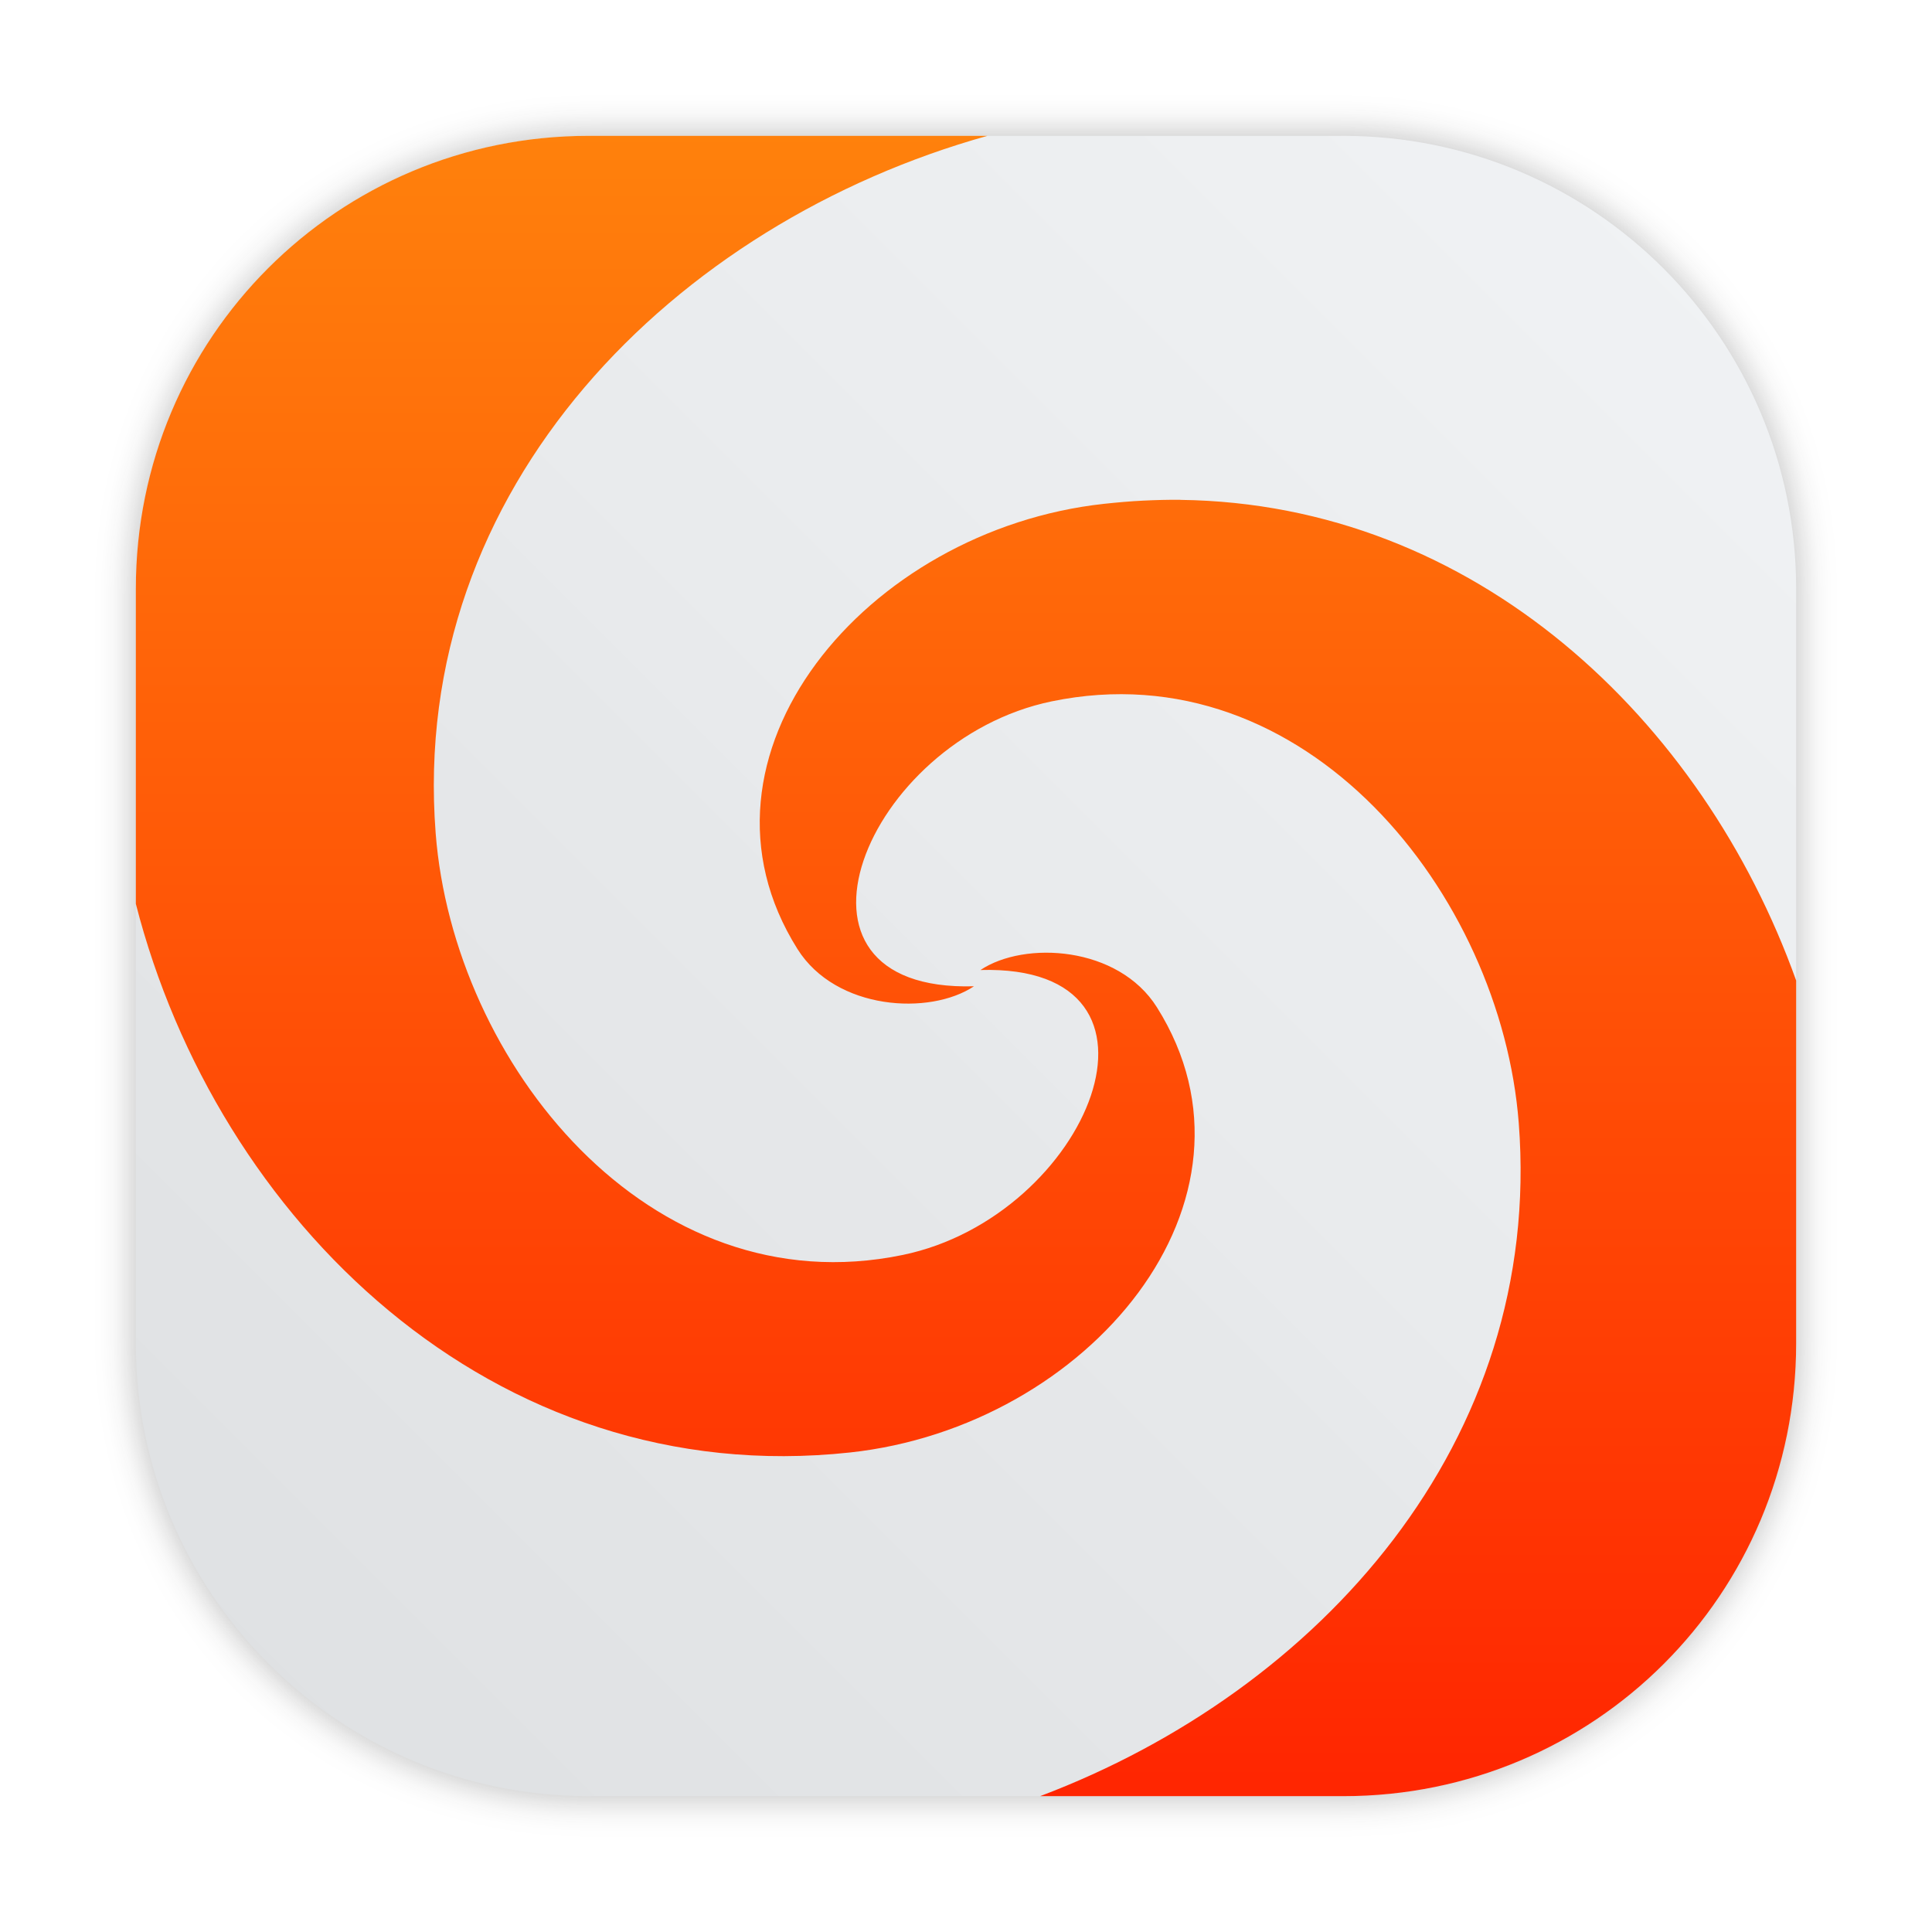
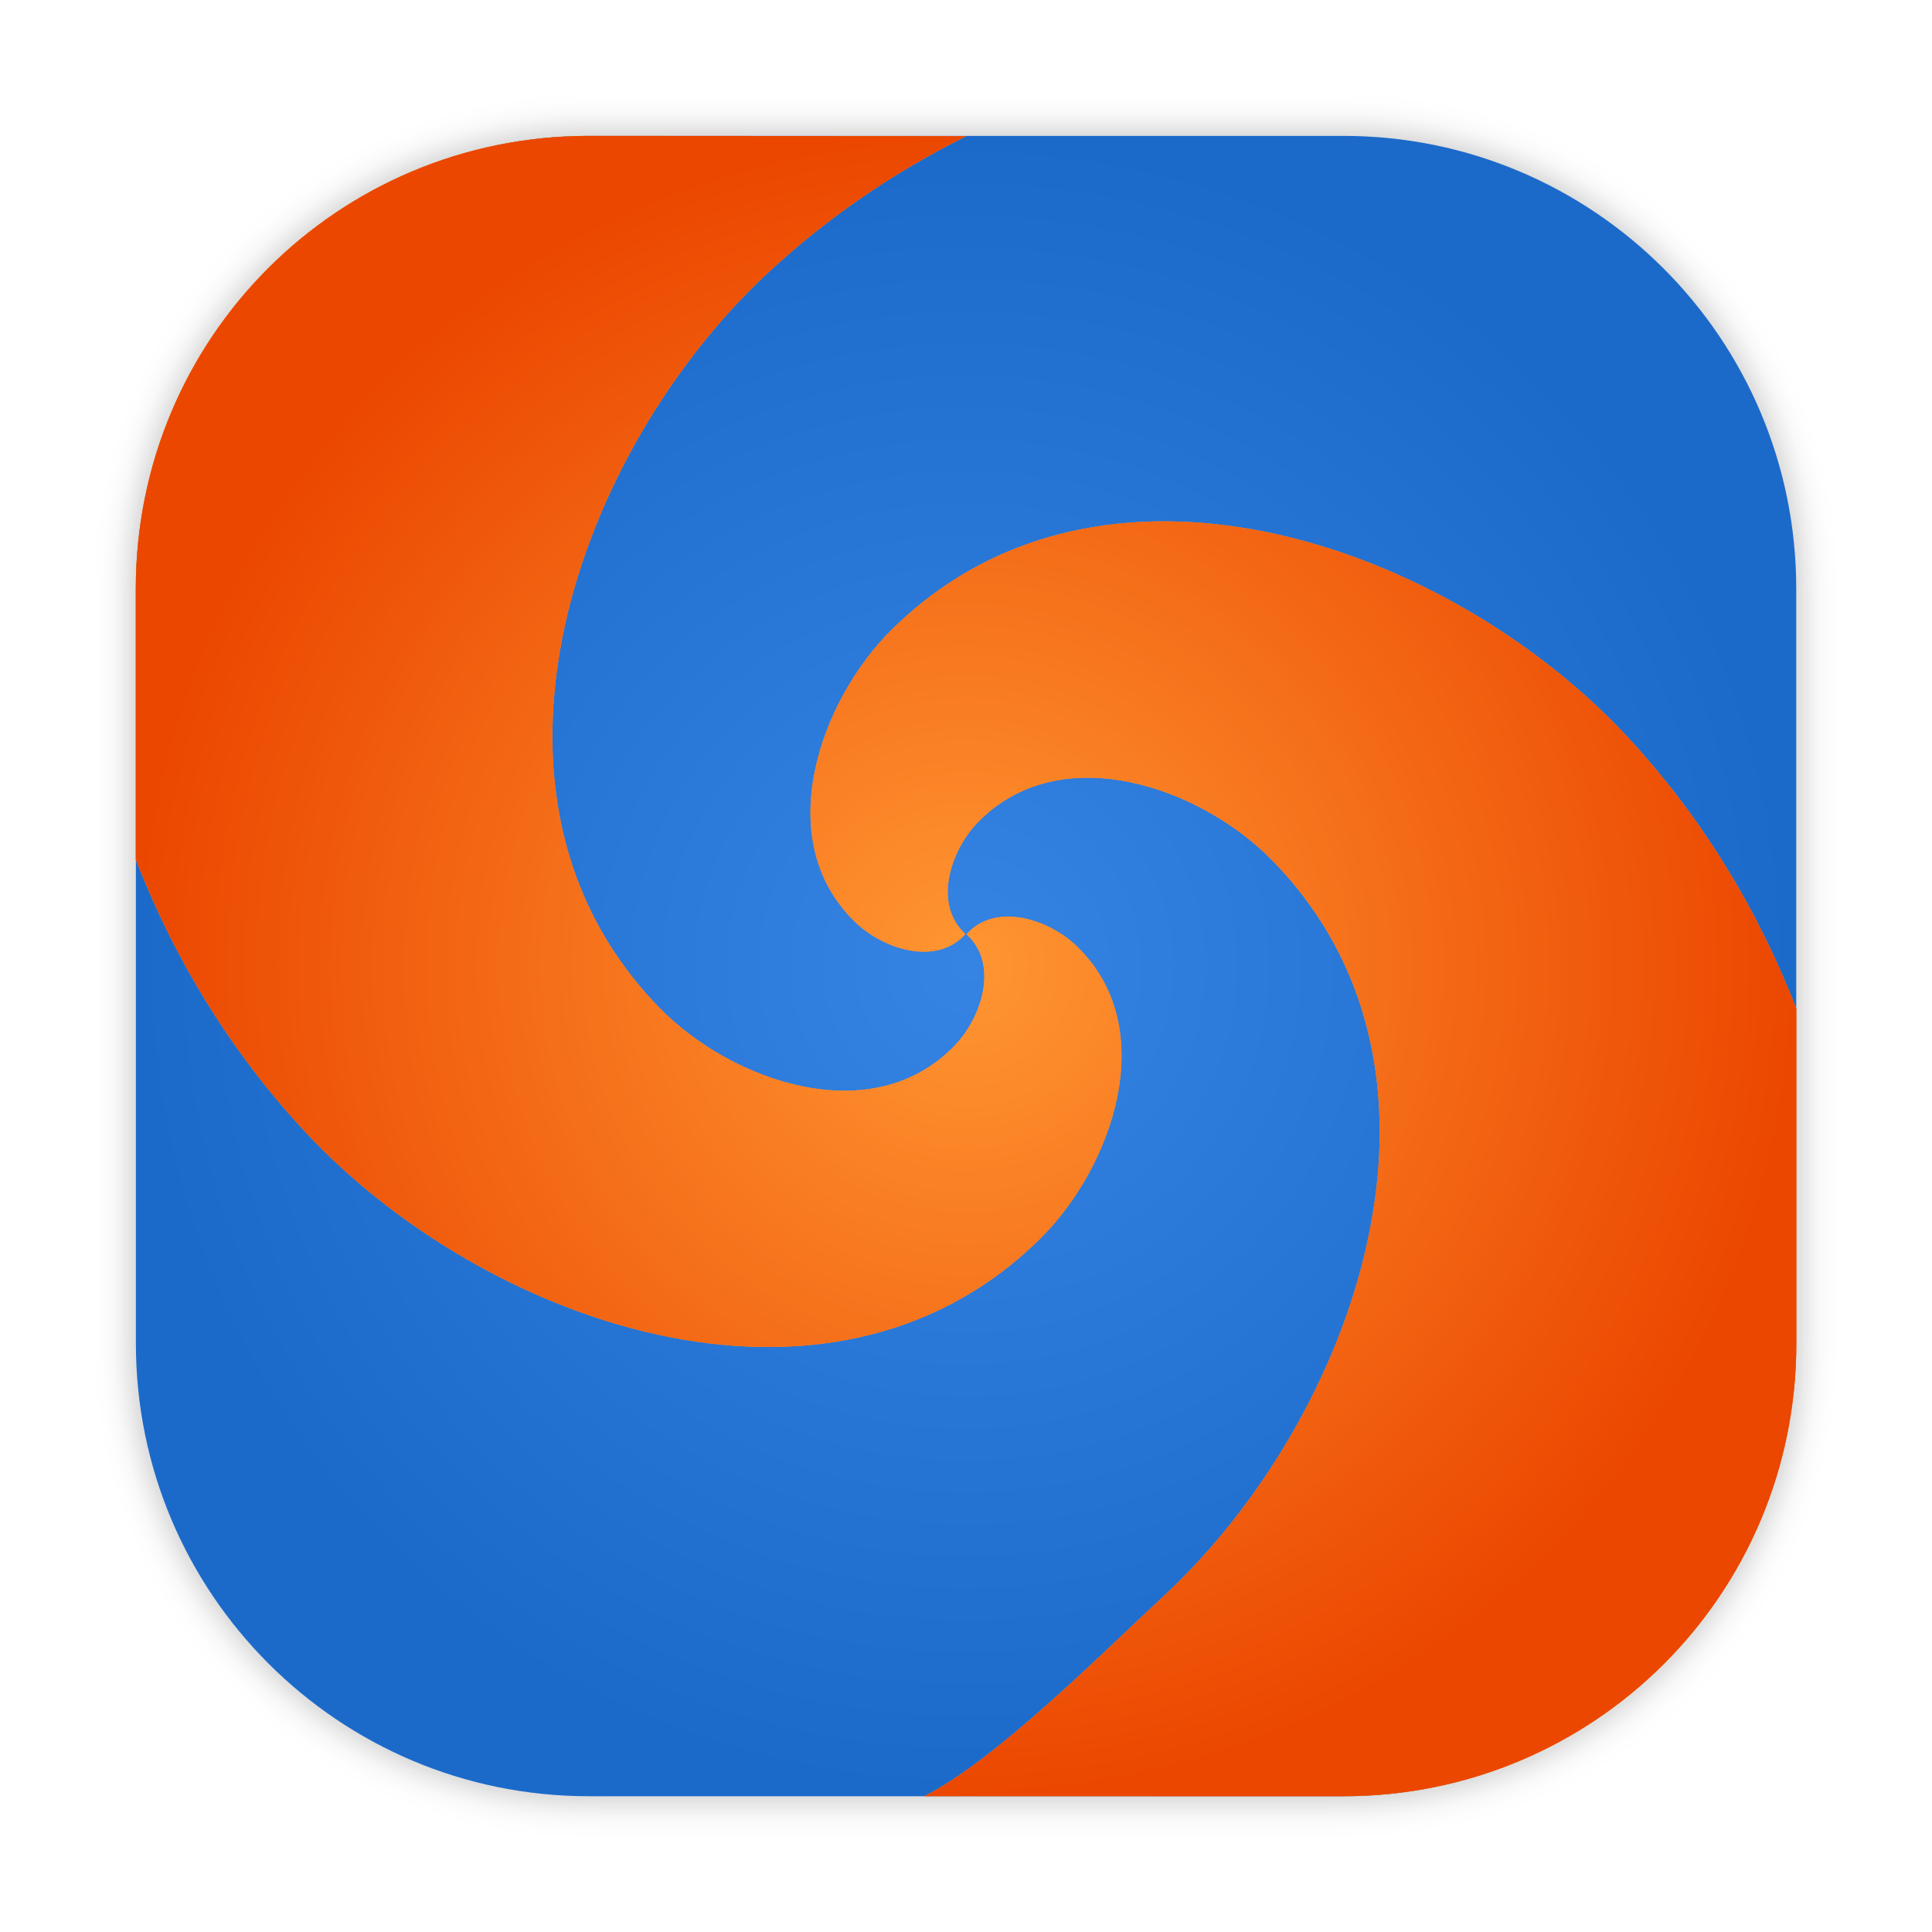
- <svg xmlns="http://www.w3.org/2000/svg" width="64" height="64" version="1.1" id="svg68">
-   <defs id="defs12">
-     <linearGradient id="a" x1="32.342" x2="32.342" y1="2" y2="62" gradientUnits="userSpaceOnUse">
-       <stop stop-color="#ff850d" offset="0" id="stop2" />
-       <stop stop-color="#ff2100" offset="1" id="stop4" />
-     </linearGradient>
-     <linearGradient id="linearGradient862-3-3" x1="7.937" x2="7.937" y1="15.081" y2="1.852" gradientTransform="matrix(3.7796,0,0,3.7796,-72.6724,0)" gradientUnits="userSpaceOnUse">
-       <stop stop-color="#f1efeb" offset="0" id="stop7" />
-       <stop stop-color="#fdfcfc" offset="1" id="stop9" />
-     </linearGradient>
-     <linearGradient id="linearGradient886" x1="74.341" x2="74.032" y1="15.186" y2="49.356" gradientUnits="userSpaceOnUse">
-       <stop stop-color="#336df5" offset="0" id="stop899" />
-       <stop stop-color="#42afe6" offset="1" id="stop901" />
-     </linearGradient>
-     <linearGradient id="linearGradient894" x1="76.747" x2="91.891" y1="32" y2="32" gradientUnits="userSpaceOnUse">
-       <stop stop-color="#63c644" offset="0" id="stop904" />
-       <stop stop-color="#96ca6b" stop-opacity=".982" offset="1" id="stop906" />
-     </linearGradient>
-     <linearGradient id="linearGradient902" x1="95.889" x2="95.172" y1="17.085" y2="48.949" gradientUnits="userSpaceOnUse">
-       <stop stop-color="#5da624" offset="0" id="stop909" />
-       <stop stop-color="#6ba63f" stop-opacity=".952" offset="1" id="stop911" />
-     </linearGradient>
-     <filter id="filter936" x="-.118" y="-.1" width="1.236" height="1.199" color-interpolation-filters="sRGB">
-       <feGaussianBlur stdDeviation="1.409" id="feGaussianBlur914" />
+ <svg xmlns="http://www.w3.org/2000/svg" id="svg27" width="64" height="64" version="1.1" viewBox="0 0 16.933 16.933">
+   <defs id="defs17">
+     <filter id="filter1057" x="-.027" y="-.027" width="1.054" height="1.054" color-interpolation-filters="sRGB">
+       <feGaussianBlur id="feGaussianBlur1059" stdDeviation="0.619" />
    </filter>
-     <style type="text/css" id="style917" />
-     <style type="text/css" id="style919" />
-     <filter id="filter1057-9" x="-.027" y="-.027" width="1.054" height="1.054" color-interpolation-filters="sRGB">
-       <feGaussianBlur stdDeviation="0.619" id="feGaussianBlur921" />
-     </filter>
-     <linearGradient id="linearGradient1053-6" x1="-127" x2="-72" y1="60" y2="5" gradientTransform="translate(131.5,-0.51)" gradientUnits="userSpaceOnUse">
-       <stop stop-color="#dee0e2" offset="0" id="stop924" />
-       <stop stop-color="#f1f3f5" stop-opacity=".996" offset="1" id="stop926" />
-     </linearGradient>
+     <radialGradient id="radialGradient2403" cx="8.466" cy="8.466" r="7.276" gradientUnits="userSpaceOnUse">
+       <stop id="stop2397" stop-color="#ff9632" offset="0" />
+       <stop id="stop2399" stop-color="#eb4700" offset="1" />
+     </radialGradient>
+     <radialGradient id="radialGradient2405" cx="8.467" cy="8.467" r="7.276" gradientUnits="userSpaceOnUse">
+       <stop id="stop1159" stop-color="#3583e3" offset="0" />
+       <stop id="stop1161" stop-color="#1b6aca" offset="1" />
+     </radialGradient>
  </defs>
-   <rect x="4.5" y="4.5" width="55" height="55" ry="15" fill="#141414" filter="url(#filter1057-9)" image-rendering="optimizeSpeed" opacity="0.3" stroke-linecap="round" stroke-width="2.744" id="rect931" />
-   <rect x="4.5" y="4.5" width="55" height="55" ry="15" fill="url(#linearGradient1053-6)" image-rendering="optimizeSpeed" stroke-linecap="round" stroke-width="2.744" id="rect933" style="fill:url(#linearGradient1053-6)" />
-   <path id="path18" style="fill:url(#a)" d="M 19.5 4.5 C 11.19 4.5 4.5 11.19 4.5 19.5 L 4.5 29.941 C 7.176 40.38 16.305 49.398 28.16 48.115 C 36.044 47.262 42.349 39.765 38.324 33.367 C 37.045 31.335 33.939 31.158 32.479 32.133 C 39.496 31.935 36.07 40.296 29.904 41.572 C 21.48 43.315 15.015 35.176 14.432 27.602 C 13.548 16.133 22.369 7.385 32.711 4.5 L 19.5 4.5 z M 39.104 16.557 C 38.7 16.552 38.28 16.564 37.869 16.584 C 37.445 16.604 37.011 16.643 36.58 16.689 C 28.696 17.543 22.393 25.041 26.418 31.439 C 27.697 33.472 30.803 33.646 32.264 32.672 C 25.246 32.87 28.67 24.511 34.836 23.234 C 43.26 21.491 49.728 29.631 50.311 37.205 C 51.124 47.762 43.706 56.005 34.455 59.5 L 44.5 59.5 C 52.81 59.5 59.5 52.81 59.5 44.5 L 59.5 32.482 C 56.4 23.824 48.851 16.682 39.105 16.559 L 39.105 16.557 L 39.104 16.557 z " />
-   <g stroke-width=".126" id="g66">
-     <text x="173.999" y="34.218" font-family="'Gentium Book Basic'" font-size="16.26px" letter-spacing="0" word-spacing="0" style="line-height:0%" id="text22">
-       <tspan x="173.999" y="34.218" stroke-width=".126" id="tspan20" />
-     </text>
-     <text transform="scale(4.0128 .2492)" x="68.158" y="93.382" font-family="Arial" font-size="5.908px" text-anchor="middle" id="text24" />
-     <text x="247.135" y="24.153" font-family="'Gentium Book Basic'" font-size="16.26px" letter-spacing="0" word-spacing="0" style="line-height:0%" id="text28">
-       <tspan x="247.135" y="24.153" stroke-width=".126" id="tspan26" />
-     </text>
-     <text transform="scale(4.0128 .2492)" x="86.383" y="52.989" font-family="Arial" font-size="5.908px" text-anchor="middle" id="text30" />
-     <text x="112.308" y="1.346" font-family="'Gentium Book Basic'" font-size="16.26px" letter-spacing="0" word-spacing="0" style="line-height:0%" id="text34">
-       <tspan x="112.308" y="1.346" stroke-width=".126" id="tspan32" />
-     </text>
-     <text transform="scale(4.0128 .2492)" x="52.784" y="-38.527" font-family="Arial" font-size="5.908px" text-anchor="middle" id="text36" />
-     <text x="250.465" y="-25.89" font-family="'Gentium Book Basic'" font-size="16.26px" letter-spacing="0" word-spacing="0" style="line-height:0%" id="text40">
-       <tspan x="250.465" y="-25.89" stroke-width=".126" id="tspan38" />
-     </text>
-     <text transform="scale(4.0128 .2492)" x="87.213" y="-147.823" font-family="Arial" font-size="5.908px" text-anchor="middle" id="text42" />
-     <text x="323.601" y="-35.956" font-family="'Gentium Book Basic'" font-size="16.26px" letter-spacing="0" word-spacing="0" style="line-height:0%" id="text46">
-       <tspan x="323.601" y="-35.956" stroke-width=".126" id="tspan44" />
-     </text>
-     <text transform="scale(4.0128 .2492)" x="105.438" y="-188.215" font-family="Arial" font-size="5.908px" text-anchor="middle" id="text48" />
-     <text x="274.642" y="-95.393" font-family="'Gentium Book Basic'" font-size="16.26px" letter-spacing="0" word-spacing="0" style="line-height:0%" id="text52">
-       <tspan x="274.642" y="-95.393" stroke-width=".126" id="tspan50" />
-     </text>
-     <text transform="scale(4.0128 .2492)" x="93.237" y="-426.725" font-family="Arial" font-size="5.908px" text-anchor="middle" id="text54" />
-     <text x="347.776" y="-105.46" font-family="'Gentium Book Basic'" font-size="16.26px" letter-spacing="0" word-spacing="0" style="line-height:0%" id="text58">
-       <tspan x="347.776" y="-105.46" stroke-width=".126" id="tspan56" />
-     </text>
-     <text transform="scale(4.0128 .2492)" x="111.462" y="-467.118" font-family="Arial" font-size="5.908px" text-anchor="middle" id="text60" />
-     <text x="117.172" y="72.541" font-family="'Gentium Book Basic'" font-size="26.212px" letter-spacing="0" word-spacing="0" style="line-height:0%" id="text64">
-       <tspan x="117.172" y="72.541" stroke-width=".126" id="tspan62" />
-     </text>
+   <g fill="#5e4aa6">
+     <g id="g30" transform="scale(.2645781)">
+       <circle id="circle24" cx="-1248.7" cy="-1241.6" r="0" />
+       <circle id="circle26" cx="-1140.3" cy="-1301.8" r="0" />
+       <circle id="circle28" cx="-1158.1" cy="-1246" r="0" />
+     </g>
+     <circle id="circle36" cx="-306.196" cy="-335.406" r="0" stroke-width=".265" />
+     <circle id="circle38" cx="-15.281" cy="-.578" r="0" fill-rule="evenodd" stroke-width=".265" />
+   </g>
+   <g>
+     <rect id="rect1055" transform="scale(.2645781)" x="4.5" y="4.5" width="55" height="55" ry="15" fill="#141414" filter="url(#filter1057)" opacity=".3" stroke-linecap="round" stroke-width="2.744" />
+     <rect id="rect1045" x="1.191" y="1.191" width="14.552" height="14.552" ry="3.969" fill="url(#radialGradient2405)" stroke-linecap="round" stroke-width=".726" />
+     <path id="path880" d="m5.159 1.191c-2.199 0-3.969 1.77-3.969 3.969v2.373c0.338 0.867 0.825 1.677 1.484 2.386 0.77 0.829 1.914 1.523 3.098 1.78 1.184 0.257 2.407 0.078 3.338-0.836 0.319-0.313 0.588-0.777 0.683-1.252 0.095-0.475 0.016-0.962-0.36-1.322-0.119-0.114-0.296-0.212-0.475-0.244-0.178-0.032-0.358-2.97e-5 -0.487 0.143 0.144 0.131 0.177 0.314 0.145 0.494-0.033 0.181-0.131 0.359-0.246 0.479-0.362 0.378-0.851 0.457-1.328 0.362-0.477-0.095-0.942-0.364-1.256-0.684-0.687-0.699-0.959-1.564-0.944-2.453 0.005-0.296 0.042-0.595 0.106-0.892 0.257-1.186 0.951-2.331 1.781-3.102 0.53-0.492 1.116-0.889 1.74-1.199zm5.111 3.379c-0.887-0.015-1.75 0.256-2.448 0.942-0.319 0.313-0.587 0.777-0.682 1.253-0.095 0.475-0.016 0.961 0.36 1.321 0.119 0.114 0.296 0.212 0.475 0.244 0.178 0.032 0.357-3.541e-4 0.487-0.143-0.144-0.131-0.177-0.314-0.144-0.493 0.033-0.181 0.13-0.359 0.245-0.479 0.362-0.378 0.851-0.457 1.328-0.362 0.477 0.095 0.942 0.364 1.256 0.684 0.687 0.699 0.96 1.564 0.945 2.453-0.005 0.296-0.043 0.595-0.107 0.892-0.257 1.186-0.951 2.331-1.781 3.102-0.53 0.492-1.48 1.448-2.104 1.759l0.364-5.16e-4 1.823 5.16e-4h1.488c2.199 0 3.969-1.77 3.969-3.969v-2.933c-0.338-0.867-0.825-1.677-1.484-2.386-0.77-0.829-1.914-1.522-3.098-1.779-0.296-0.064-0.595-0.101-0.89-0.106z" enable-background="new" fill="#ff9632" stroke-width=".14" />
+     <path id="path2114" d="m5.159 1.191c-2.199 0-3.969 1.77-3.969 3.969v2.373c0.338 0.867 0.825 1.677 1.484 2.386 0.77 0.829 1.914 1.523 3.098 1.78 1.184 0.257 2.407 0.078 3.338-0.836 0.319-0.313 0.588-0.777 0.683-1.252 0.095-0.475 0.016-0.962-0.36-1.322-0.119-0.114-0.296-0.212-0.475-0.244-0.178-0.032-0.358-2.97e-5 -0.487 0.143 0.144 0.131 0.177 0.314 0.145 0.494-0.033 0.181-0.131 0.359-0.246 0.479-0.362 0.378-0.851 0.457-1.328 0.362-0.477-0.095-0.942-0.364-1.256-0.684-0.687-0.699-0.959-1.564-0.944-2.453 0.005-0.296 0.042-0.595 0.106-0.892 0.257-1.186 0.951-2.331 1.781-3.102 0.53-0.492 1.116-0.889 1.74-1.199zm5.111 3.379c-0.887-0.015-1.75 0.256-2.448 0.942-0.319 0.313-0.587 0.777-0.682 1.253-0.095 0.475-0.016 0.961 0.36 1.321 0.119 0.114 0.296 0.212 0.475 0.244 0.178 0.032 0.357-3.541e-4 0.487-0.143-0.144-0.131-0.177-0.314-0.144-0.493 0.033-0.181 0.13-0.359 0.245-0.479 0.362-0.378 0.851-0.457 1.328-0.362 0.477 0.095 0.942 0.364 1.256 0.684 0.687 0.699 0.96 1.564 0.945 2.453-0.005 0.296-0.043 0.595-0.107 0.892-0.257 1.186-0.951 2.331-1.781 3.102-0.53 0.492-1.48 1.448-2.104 1.759l0.364-5.16e-4 1.823 5.16e-4h1.488c2.199 0 3.969-1.77 3.969-3.969v-2.933c-0.338-0.867-0.825-1.677-1.484-2.386-0.77-0.829-1.914-1.522-3.098-1.779-0.296-0.064-0.595-0.101-0.89-0.106z" enable-background="new" fill="url(#radialGradient2403)" stroke-width=".14" />
  </g>
</svg>
